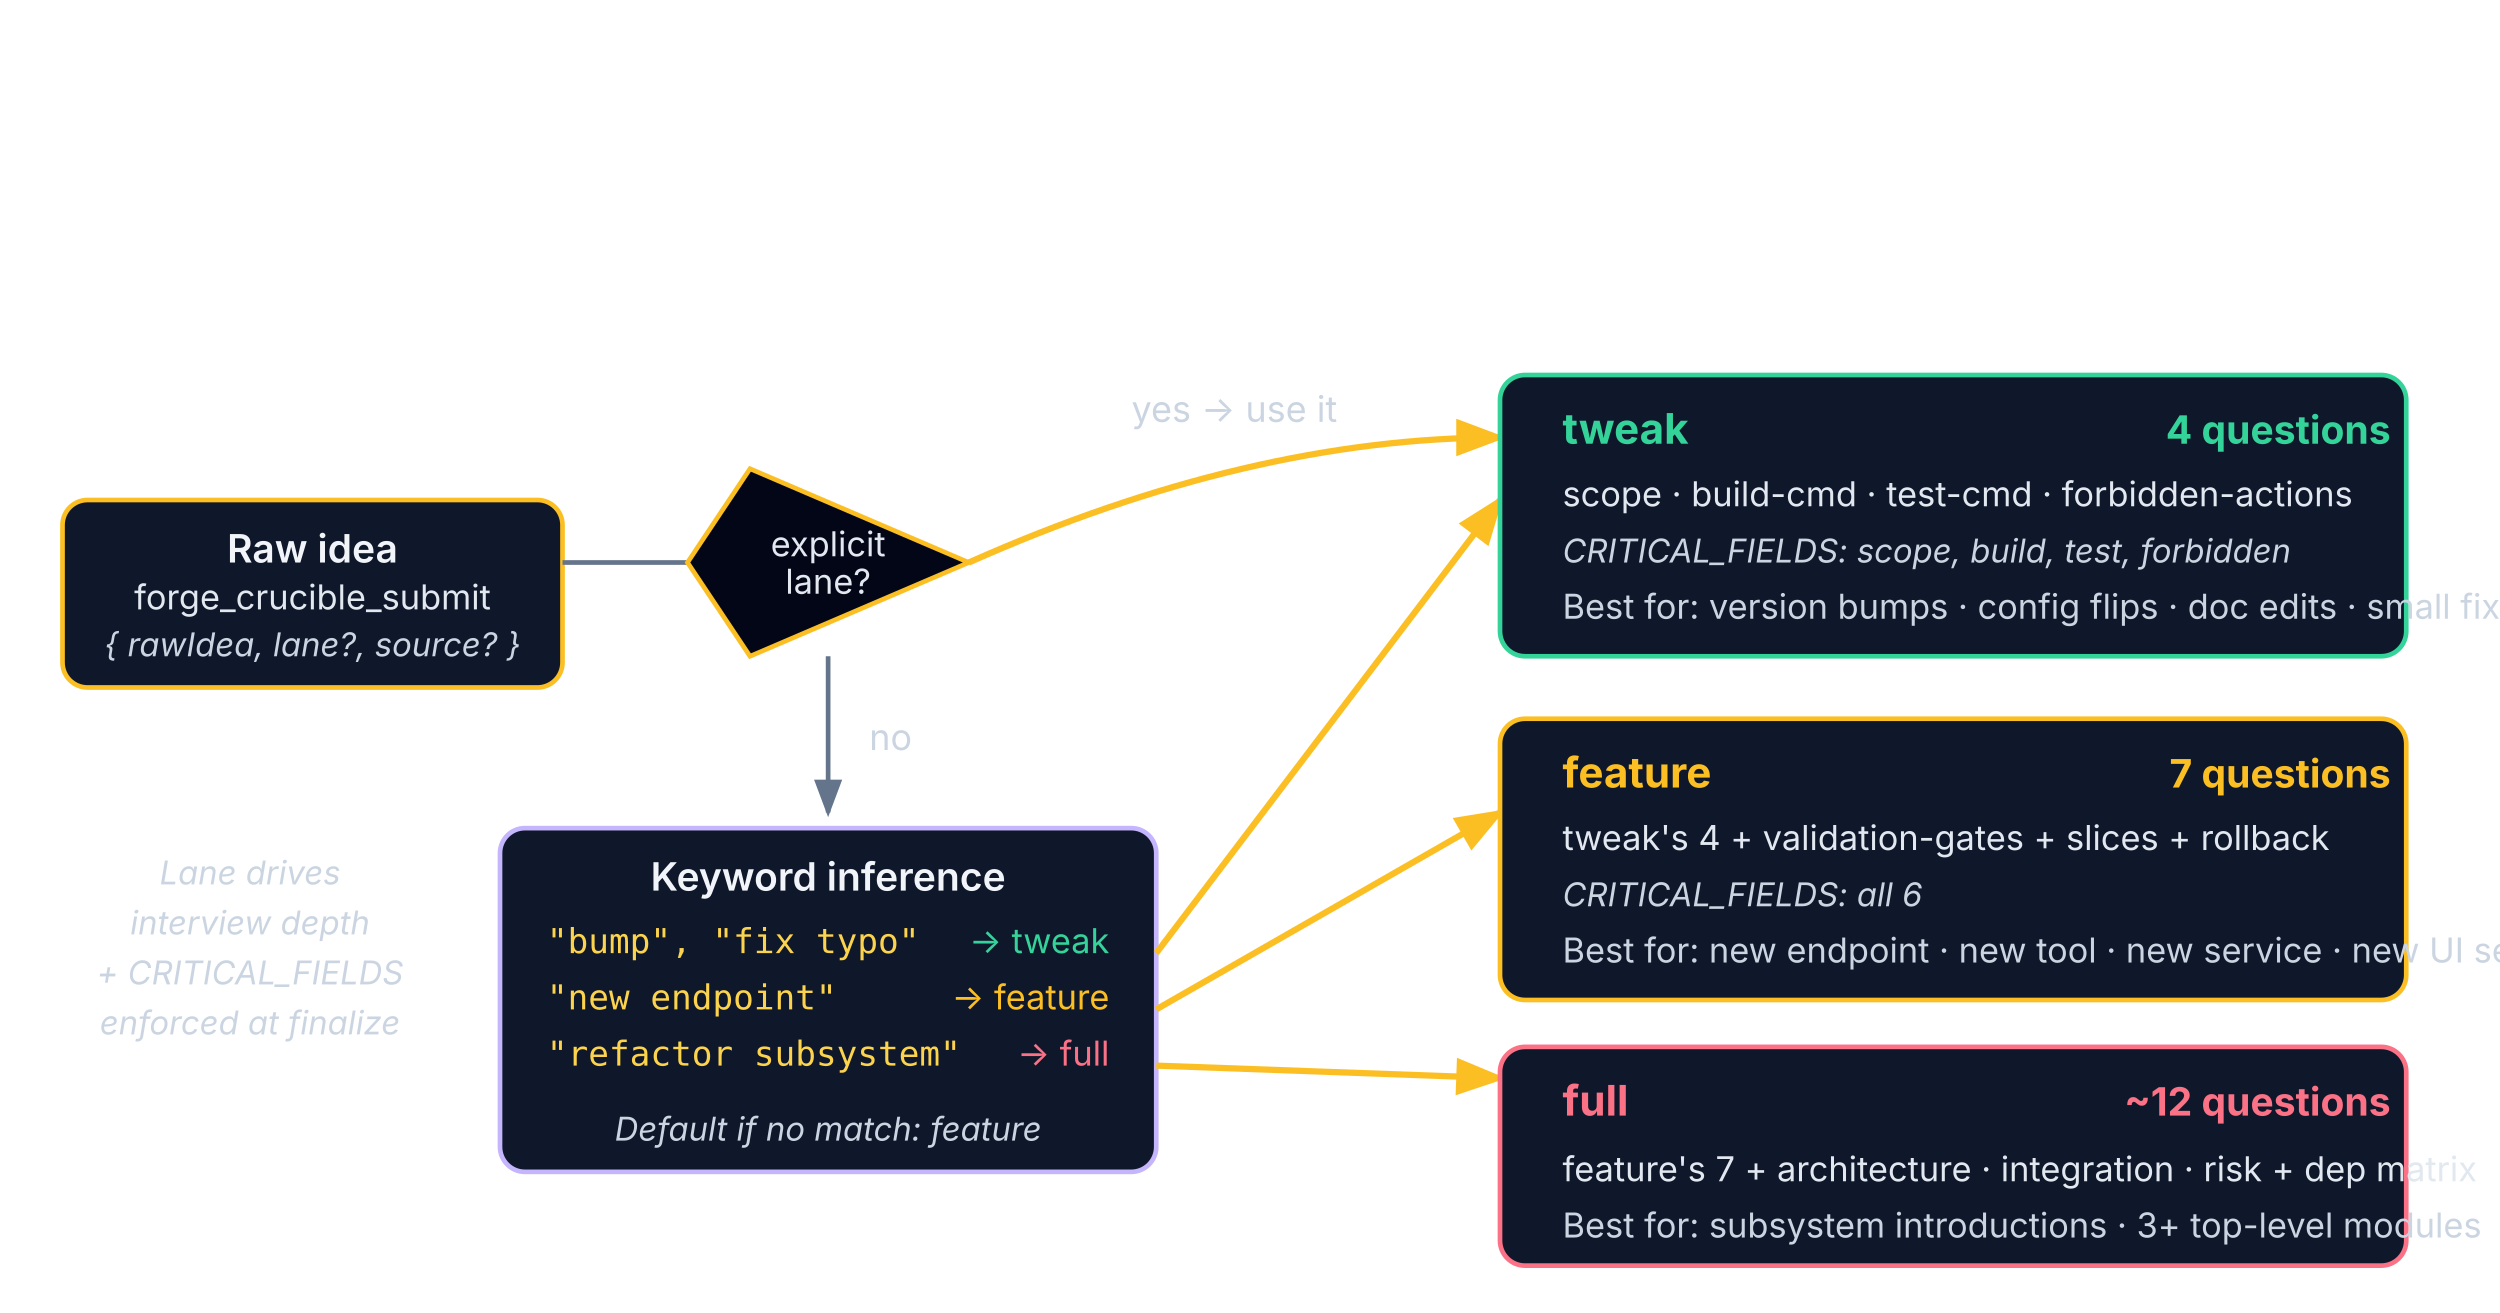
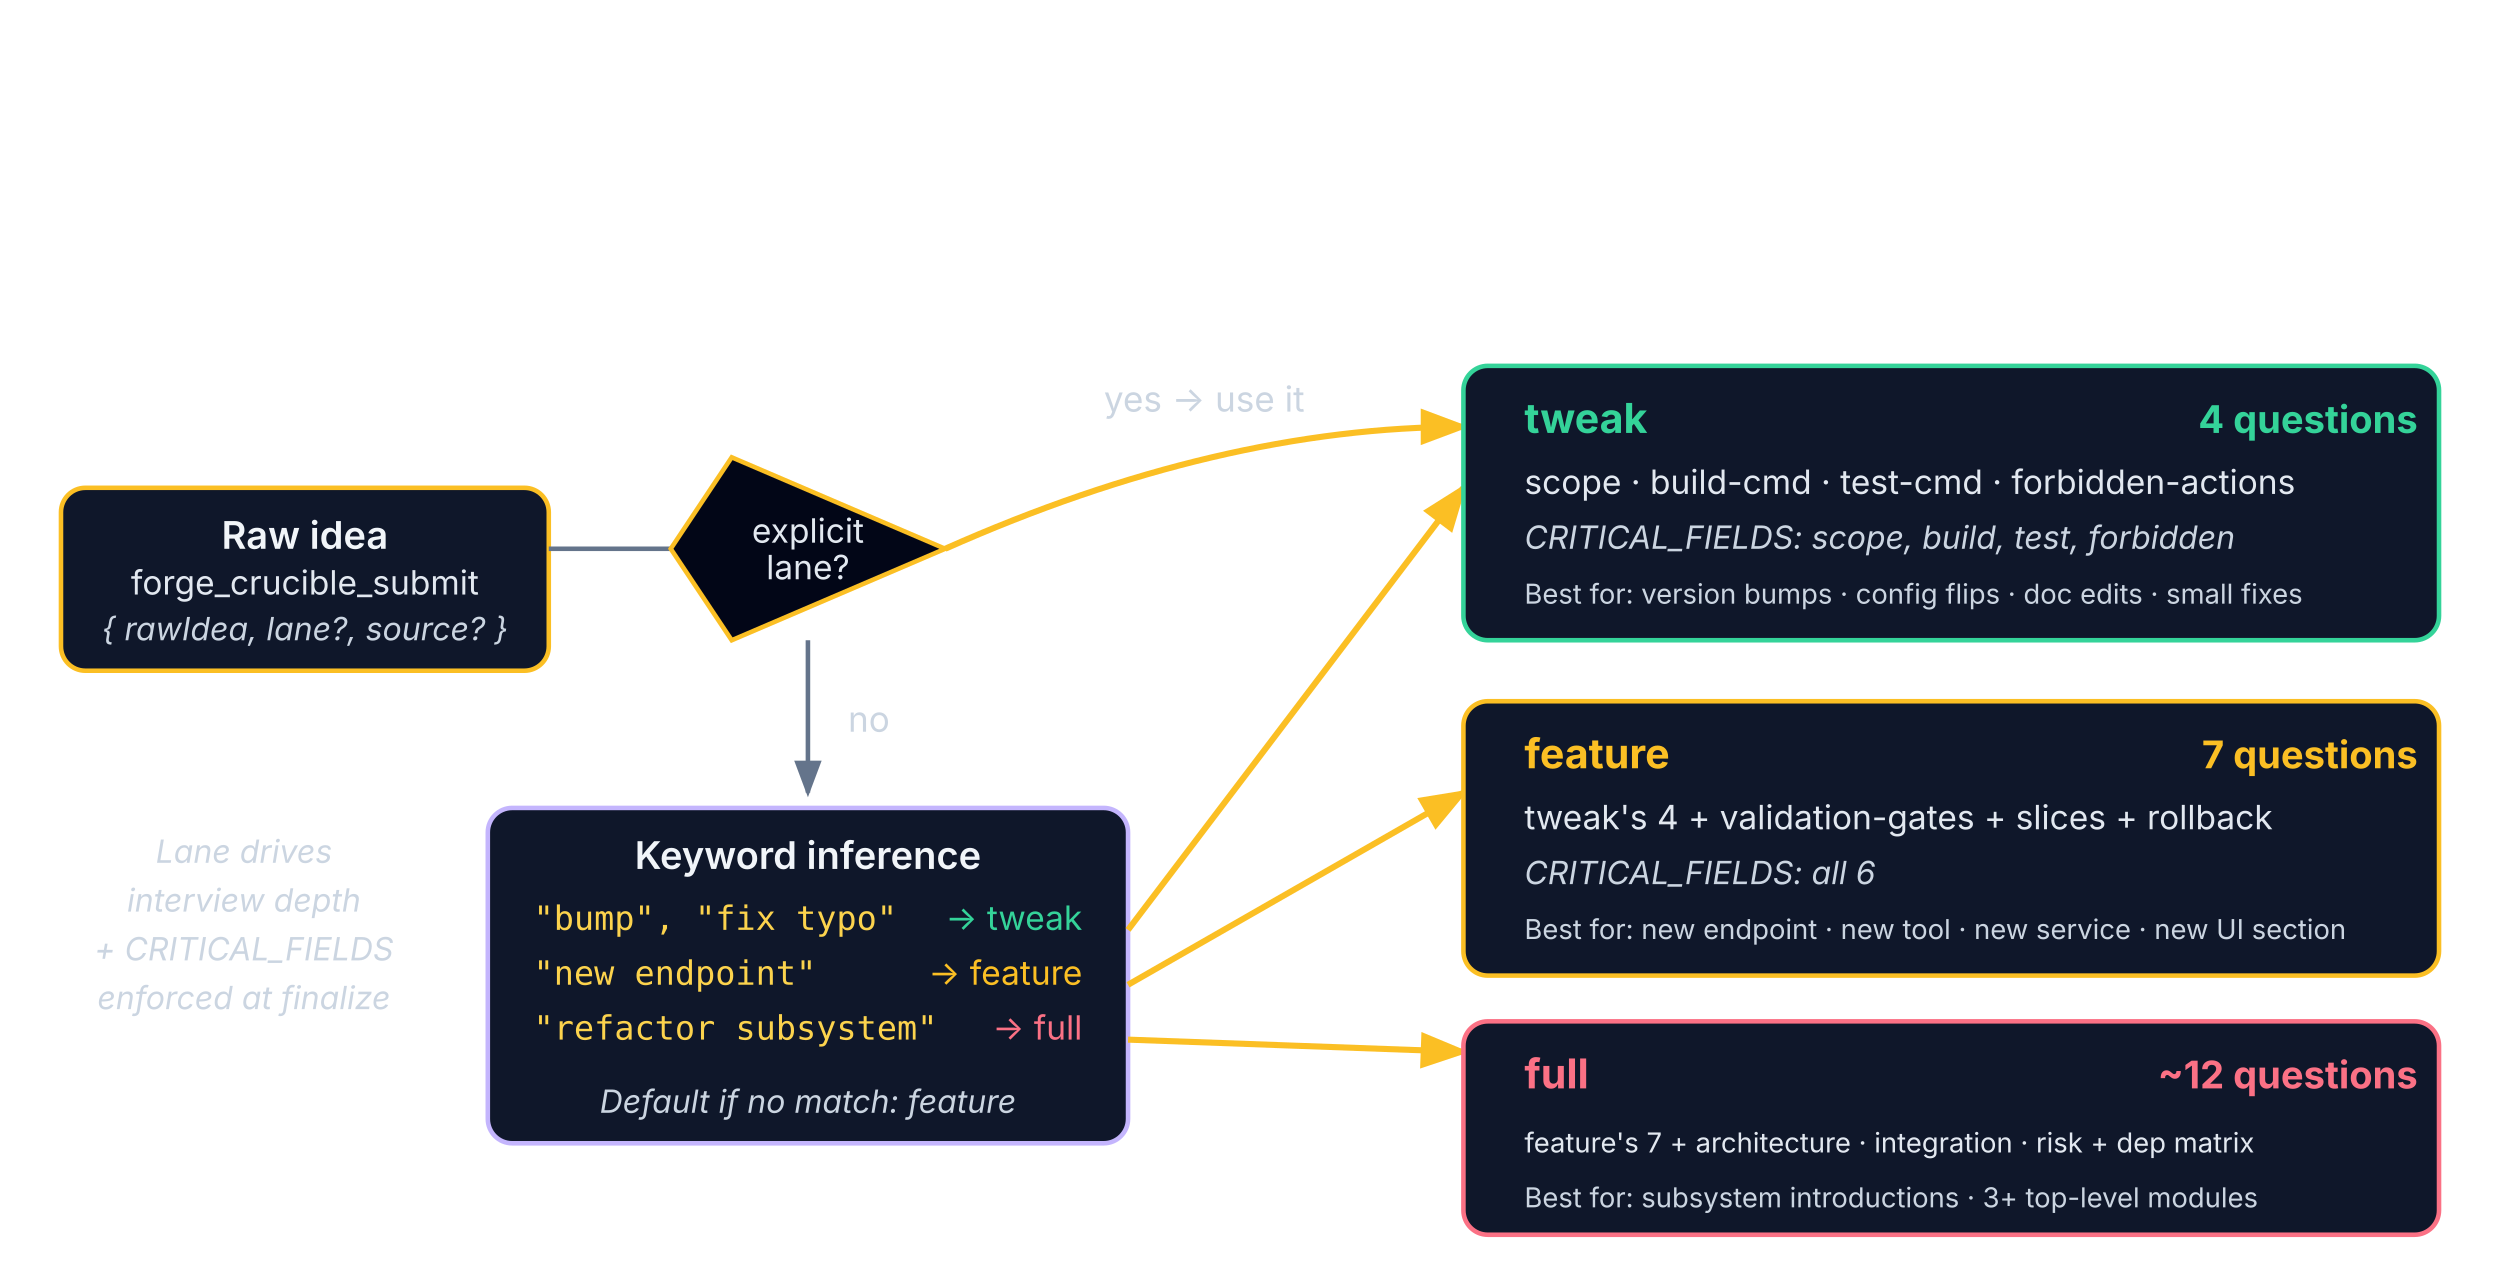
- <svg xmlns="http://www.w3.org/2000/svg" viewBox="0 0 800 420" fill="none">
+ <svg xmlns="http://www.w3.org/2000/svg" viewBox="0 0 820 420" fill="none">
  <style>
    text { font-family: 'Inter', sans-serif; }
    .node { rx: 8; ry: 8; stroke-width: 1.5; }
    .arrow { stroke: #64748b; stroke-width: 1.5; fill: none; marker-end: url(#clah); }
    .arrow-pick { stroke: #fbbf24; stroke-width: 2; fill: none; marker-end: url(#clahp); }
    .label { font-size: 11.5px; fill: #cbd5e1; }
    .small { font-size: 11px; fill: #e2e8f0; }
    .tiny { font-size: 10.5px; fill: #cbd5e1; font-style: italic; }
    .title { font-size: 12.5px; fill: #f1f5f9; font-weight: 600; }
    .lane-name { font-size: 13.5px; font-weight: 700; }
    .keyword { font-size: 11px; font-family: 'JetBrains Mono', monospace; fill: #fcd34d; }
    .qcount { font-size: 12.5px; font-weight: 700; }
    .tweak { fill: #34d399; }
    .feature { fill: #fbbf24; }
    .full { fill: #fb7185; }
  </style>
  <defs>
    <marker id="clah" markerWidth="8" markerHeight="6" refX="7" refY="3" orient="auto">
      <path d="M0,0 L8,3 L0,6" fill="#64748b" />
    </marker>
    <marker id="clahp" markerWidth="8" markerHeight="6" refX="7" refY="3" orient="auto">
      <path d="M0,0 L8,3 L0,6" fill="#fbbf24" />
    </marker>
  </defs>
  <rect x="20" y="160" width="160" height="60" class="node" fill="#0f172a" stroke="#fbbf24" />
  <text x="100" y="180" class="title" text-anchor="middle">Raw idea</text>
  <text x="100" y="195" class="small" text-anchor="middle">forge_crucible_submit</text>
  <text x="100" y="210" class="tiny" text-anchor="middle">{ rawIdea, lane?, source? }</text>
  <path d="M180,180 L240,180" class="arrow" />
  <polygon points="240,150 310,180 240,210 220,180" class="node" fill="#020617" stroke="#fbbf24" />
  <text x="265" y="178" class="small" text-anchor="middle">explicit</text>
  <text x="265" y="190" class="small" text-anchor="middle">lane?</text>
  <path d="M310,180 Q400,140 480,140" class="arrow-pick" />
  <text x="395" y="135" class="label" text-anchor="middle">yes → use it</text>
  <path d="M265,210 L265,260" class="arrow" />
  <text x="285" y="240" class="label" text-anchor="middle">no</text>
  <rect x="160" y="265" width="210" height="110" class="node" fill="#0f172a" stroke="#c4b5fd" />
  <text x="265" y="285" class="title" text-anchor="middle">Keyword inference</text>
  <text x="175" y="305" class="keyword">"bump", "fix typo"</text>
  <text x="355" y="305" class="small tweak" text-anchor="end">→ tweak</text>
  <text x="175" y="323" class="keyword">"new endpoint"</text>
  <text x="355" y="323" class="small feature" text-anchor="end">→ feature</text>
  <text x="175" y="341" class="keyword">"refactor subsystem"</text>
  <text x="355" y="341" class="small full" text-anchor="end">→ full</text>
  <text x="265" y="365" class="tiny" text-anchor="middle">Default if no match: feature</text>
  <path d="M370,305 L480,160" class="arrow-pick" />
  <path d="M370,323 L480,260" class="arrow-pick" />
  <path d="M370,341 L480,345" class="arrow-pick" />
-   <rect x="480" y="120" width="290" height="90" class="node" fill="#0f172a" stroke="#34d399" />
+   <rect x="480" y="120" width="320" height="90" class="node" fill="#0f172a" stroke="#34d399" />
  <text x="500" y="142" class="lane-name tweak">tweak</text>
-   <text x="765" y="142" class="qcount tweak" text-anchor="end">4 questions</text>
+   <text x="793" y="142" class="qcount tweak" text-anchor="end">4 questions</text>
  <text x="500" y="162" class="small">scope · build-cmd · test-cmd · forbidden-actions</text>
  <text x="500" y="180" class="tiny">CRITICAL_FIELDS: scope, build, test, forbidden</text>
-   <text x="500" y="198" class="small" style="fill:#cbd5e1;">Best for: version bumps · config flips · doc edits · small fixes</text>
-   <rect x="480" y="230" width="290" height="90" class="node" fill="#0f172a" stroke="#fbbf24" />
+   <text x="500" y="198" class="small" style="fill:#cbd5e1;font-size:9px;">Best for: version bumps · config flips · doc edits · small fixes</text>
+   <rect x="480" y="230" width="320" height="90" class="node" fill="#0f172a" stroke="#fbbf24" />
  <text x="500" y="252" class="lane-name feature">feature</text>
-   <text x="765" y="252" class="qcount feature" text-anchor="end">7 questions</text>
+   <text x="793" y="252" class="qcount feature" text-anchor="end">7 questions</text>
  <text x="500" y="272" class="small">tweak's 4 + validation-gates + slices + rollback</text>
  <text x="500" y="290" class="tiny">CRITICAL_FIELDS: all 6</text>
-   <text x="500" y="308" class="small" style="fill:#cbd5e1;">Best for: new endpoint · new tool · new service · new UI section</text>
-   <rect x="480" y="335" width="290" height="70" class="node" fill="#0f172a" stroke="#fb7185" />
+   <text x="500" y="308" class="small" style="fill:#cbd5e1;font-size:9px;">Best for: new endpoint · new tool · new service · new UI section</text>
+   <rect x="480" y="335" width="320" height="70" class="node" fill="#0f172a" stroke="#fb7185" />
  <text x="500" y="357" class="lane-name full">full</text>
-   <text x="765" y="357" class="qcount full" text-anchor="end">~12 questions</text>
-   <text x="500" y="378" class="small">feature's 7 + architecture · integration · risk + dep matrix</text>
-   <text x="500" y="396" class="small" style="fill:#cbd5e1;">Best for: subsystem introductions · 3+ top-level modules</text>
+   <text x="793" y="357" class="qcount full" text-anchor="end">~12 questions</text>
+   <text x="500" y="378" class="small" style="font-size:9px;">feature's 7 + architecture · integration · risk + dep matrix</text>
+   <text x="500" y="396" class="small" style="fill:#cbd5e1;font-size:9px;">Best for: subsystem introductions · 3+ top-level modules</text>
  <text x="80" y="283" class="tiny" text-anchor="middle">Lane drives</text>
  <text x="80" y="299" class="tiny" text-anchor="middle">interview depth</text>
  <text x="80" y="315" class="tiny" text-anchor="middle">+ CRITICAL_FIELDS</text>
  <text x="80" y="331" class="tiny" text-anchor="middle">enforced at finalize</text>
</svg>
